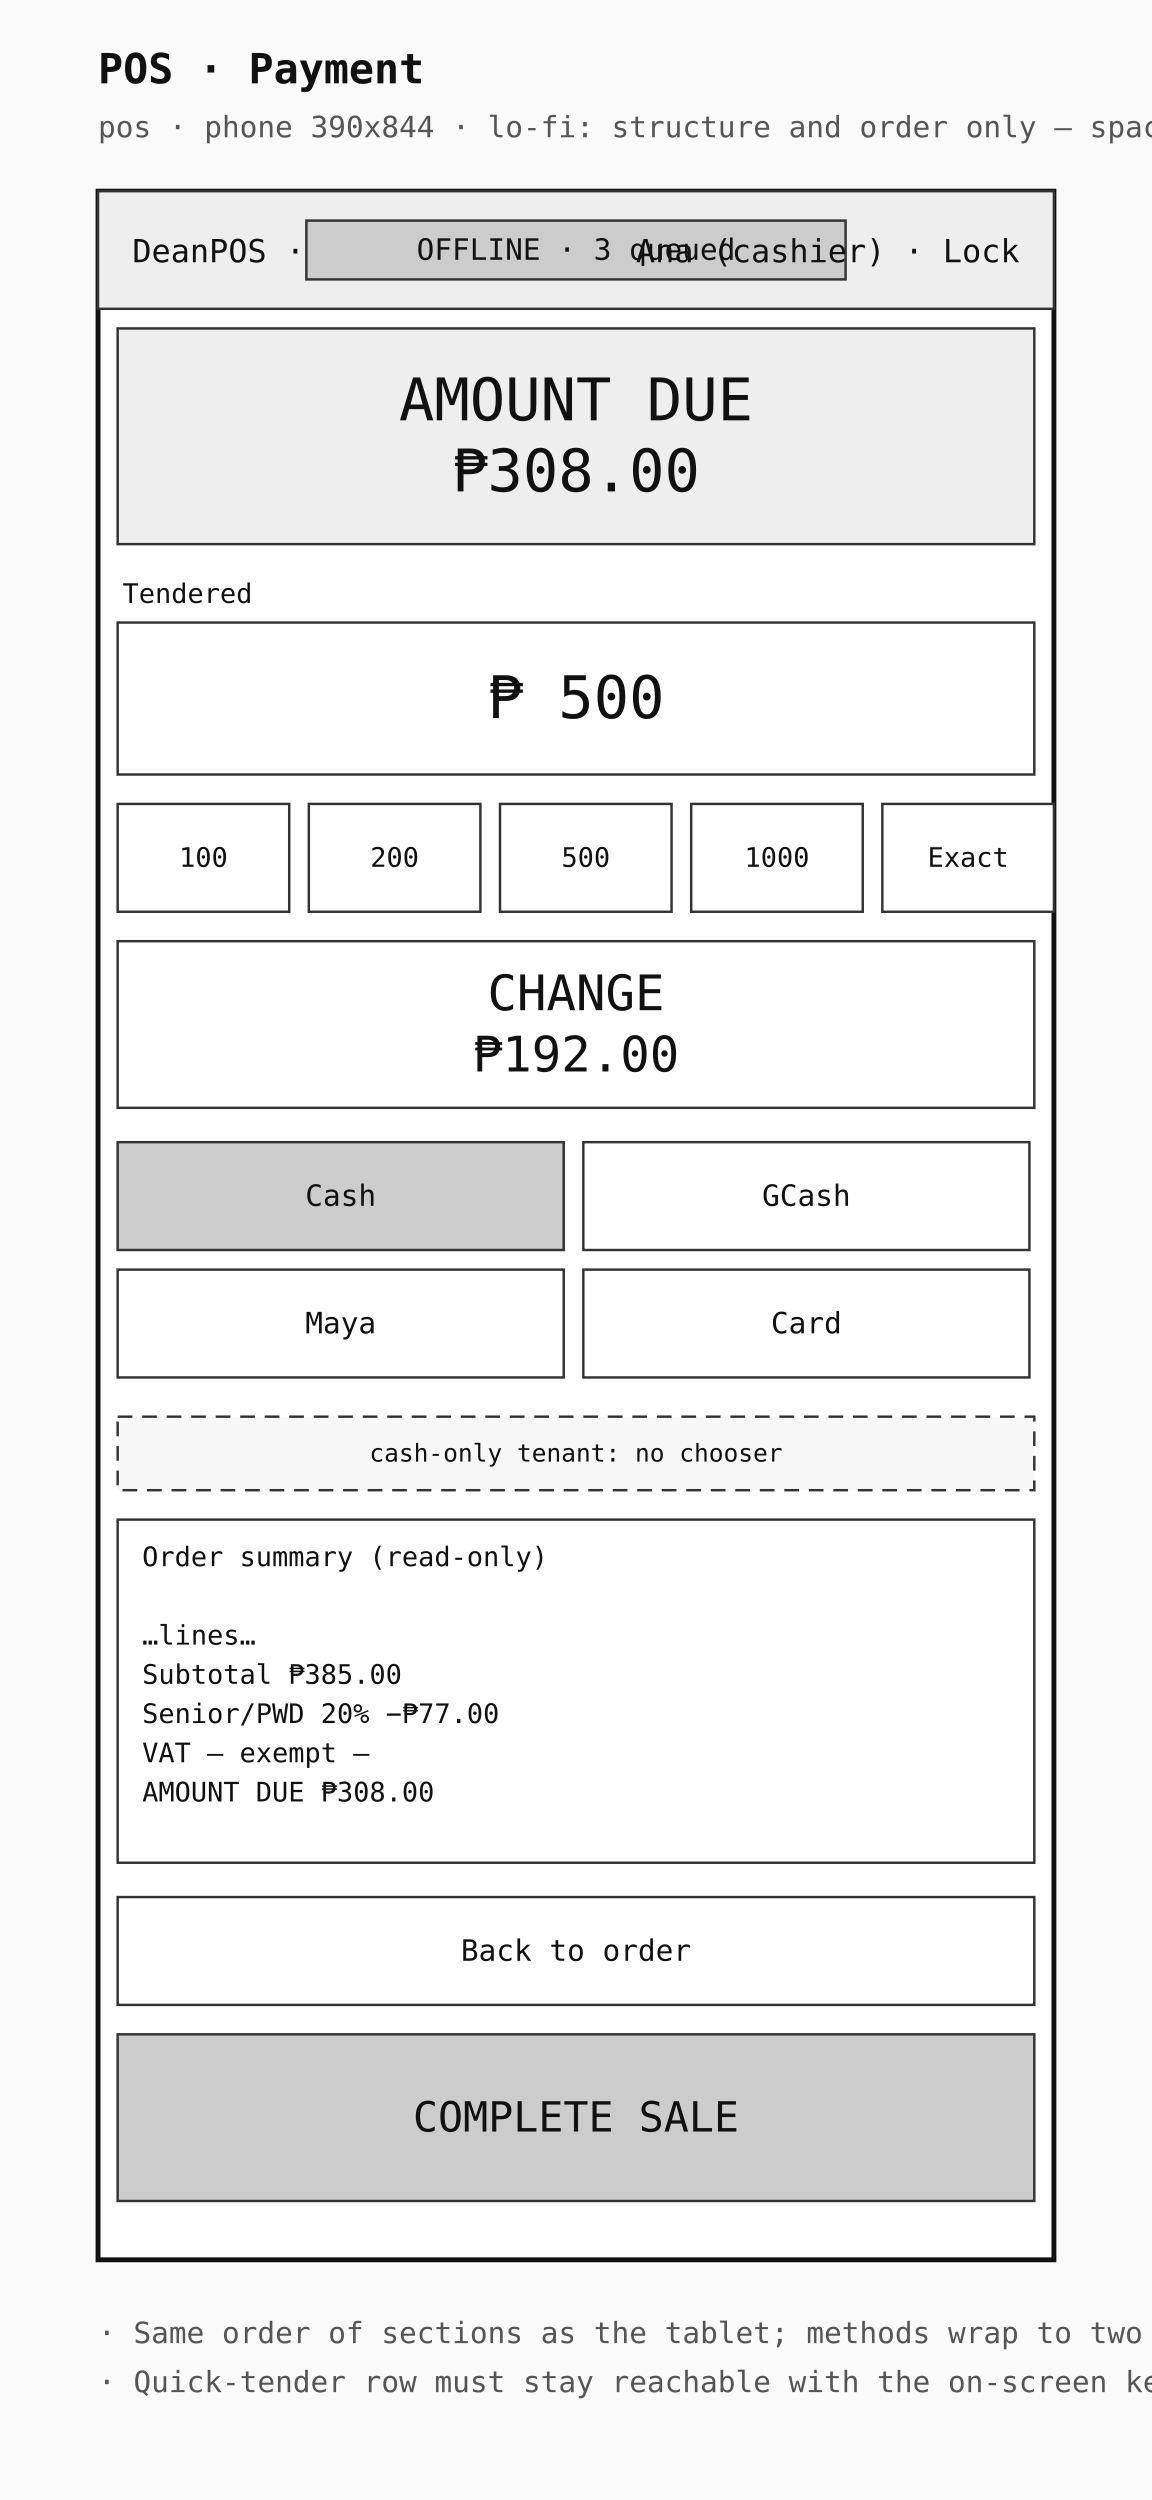
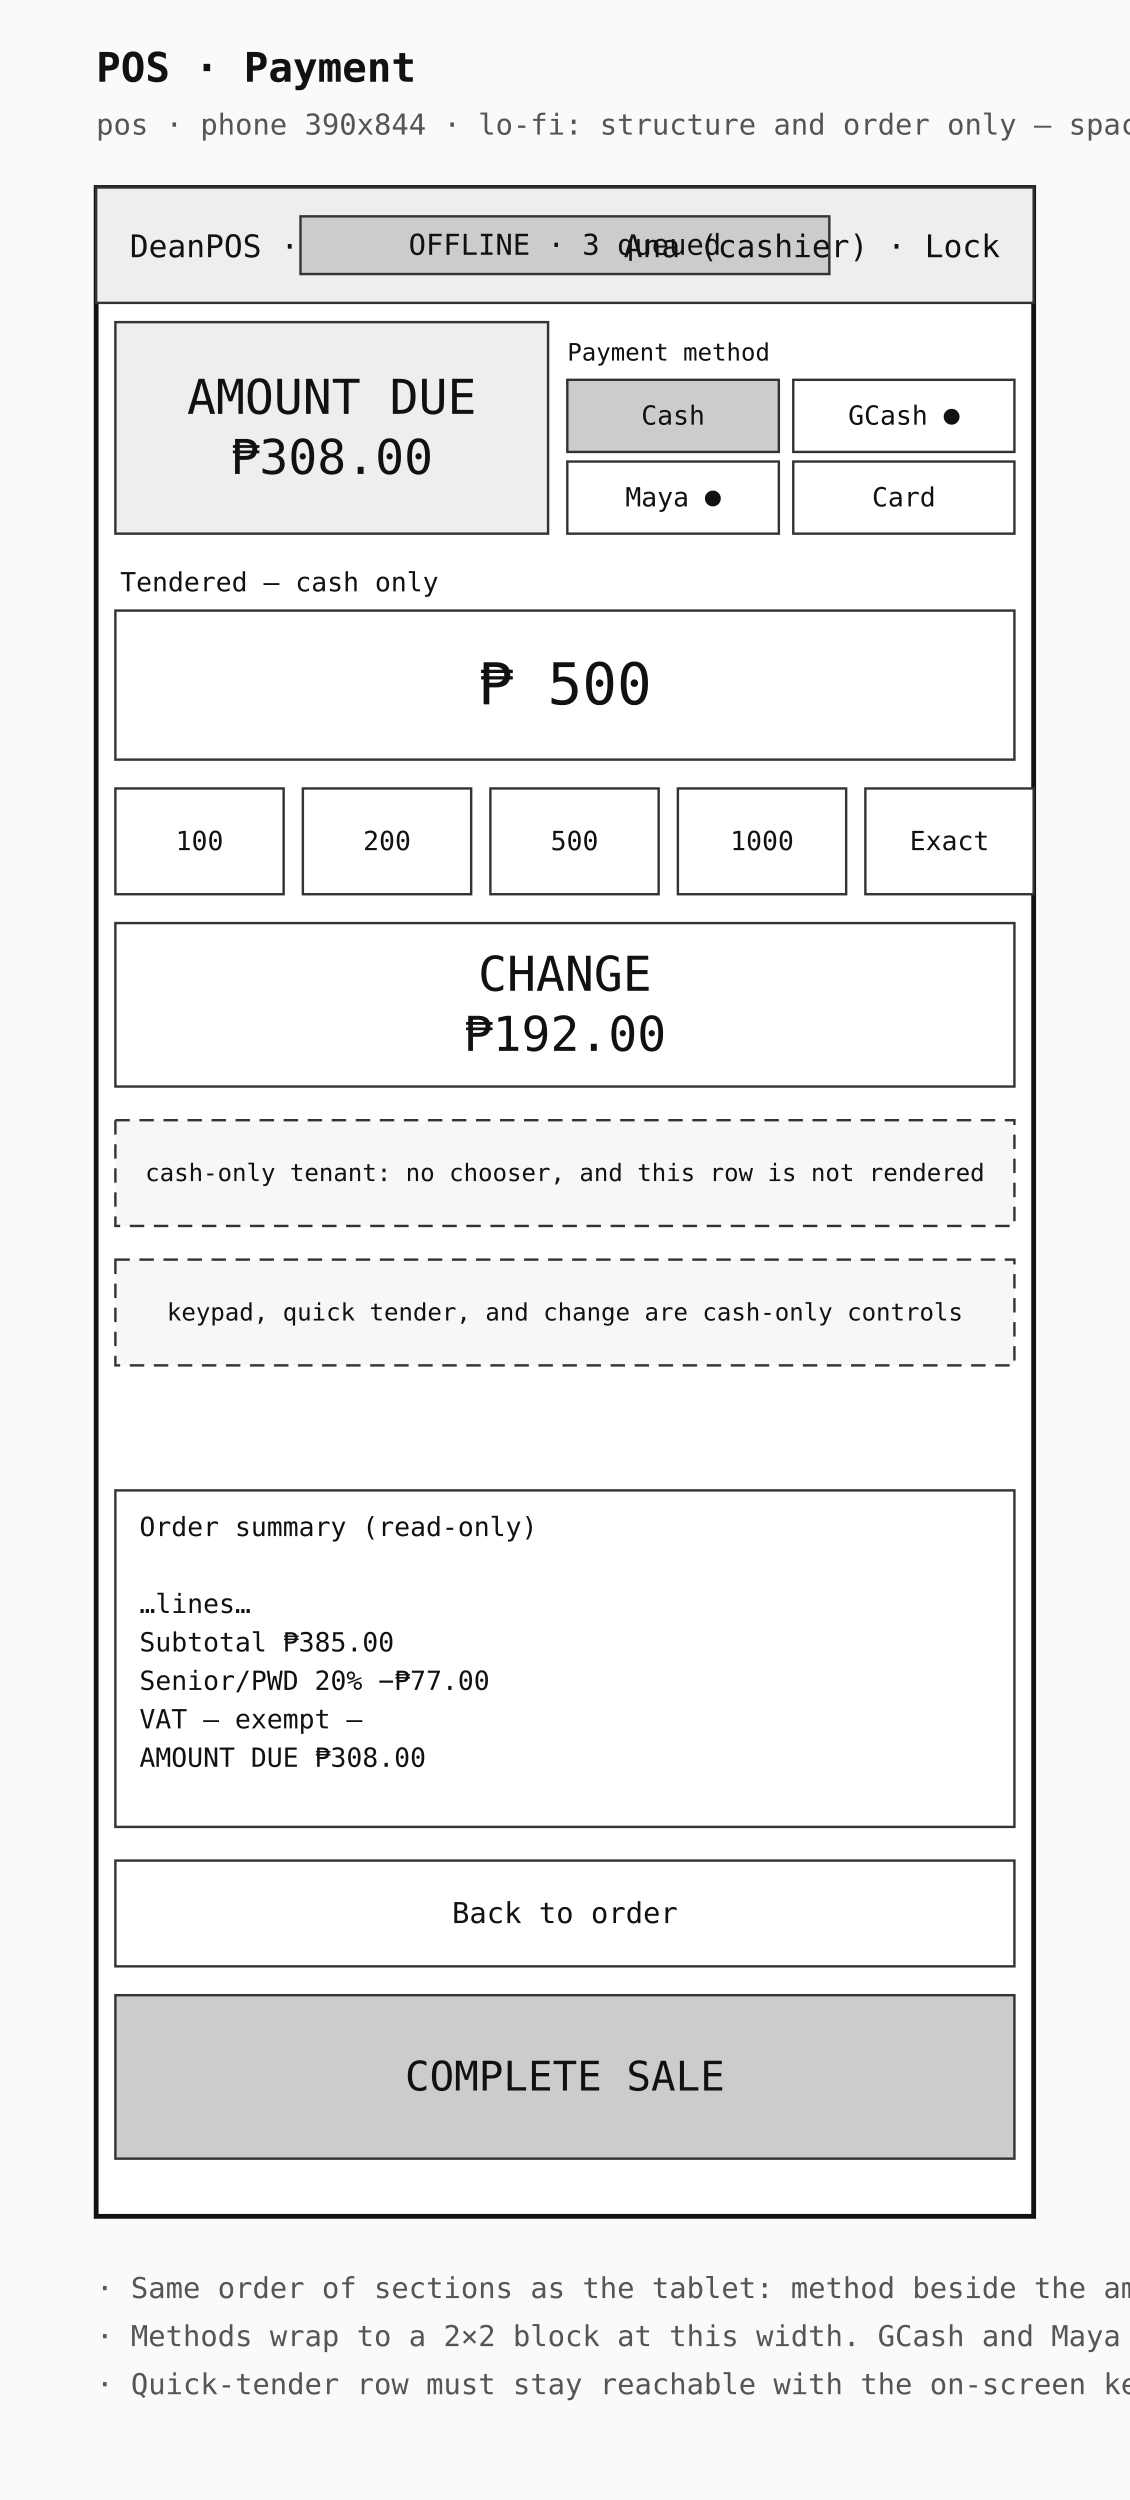
- <svg xmlns="http://www.w3.org/2000/svg" width="470" height="1020" viewBox="0 0 470 1020" font-family="ui-monospace, SFMono-Regular, Menlo, monospace">
-   <rect width="470" height="1020" fill="#fafafa" />
+ <svg xmlns="http://www.w3.org/2000/svg" width="470" height="1040" viewBox="0 0 470 1040" font-family="ui-monospace, SFMono-Regular, Menlo, monospace">
+   <rect width="470" height="1040" fill="#fafafa" />
  <text x="40" y="34" font-size="17" font-weight="bold" fill="#111">POS · Payment</text>
  <text x="40" y="56" font-size="12" fill="#555">pos · phone 390x844 · lo-fi: structure and order only — spacing, type, colour and states come from tokens</text>
  <g transform="translate(40,78)">
    <rect x="0" y="0" width="390" height="844" fill="#ffffff" stroke="#111" stroke-width="2" />
    <rect x="0" y="0" width="390" height="48" rx="0" fill="#eeeeee" stroke="#333" stroke-width="1" />
    <text x="14" y="29.0" font-size="13" text-anchor="start" font-weight="normal" fill="#111">DeanPOS · Malabon · Counter 2</text>
    <rect x="85.0" y="12" width="220" height="24" rx="0" fill="#cccccc" stroke="#333" stroke-width="1" />
    <text x="195.0" y="28.0" font-size="12" text-anchor="middle" fill="#111">OFFLINE · 3 queued</text>
    <text x="376" y="29.0" font-size="13" text-anchor="end" font-weight="normal" fill="#111">Ana (cashier)  ·  Lock</text>
-     <rect x="8" y="56" width="374" height="88" rx="0" fill="#eeeeee" stroke="#333" stroke-width="1" />
-     <text x="195.0" y="93.5" font-size="24" text-anchor="middle" fill="#111">AMOUNT DUE</text>
-     <text x="195.0" y="122.5" font-size="24" text-anchor="middle" fill="#111">₱308.00</text>
-     <text x="10" y="168" font-size="11" text-anchor="start" font-weight="normal" fill="#111">Tendered</text>
+     <rect x="8" y="56" width="180" height="88" rx="0" fill="#eeeeee" stroke="#333" stroke-width="1" />
+     <text x="98.0" y="94.167" font-size="20" text-anchor="middle" fill="#111">AMOUNT DUE</text>
+     <text x="98.0" y="119.167" font-size="20" text-anchor="middle" fill="#111">₱308.00</text>
+     <text x="196" y="72" font-size="10" text-anchor="start" font-weight="normal" fill="#111">Payment method</text>
+     <rect x="196" y="80" width="88" height="30" rx="0" fill="#cccccc" stroke="#333" stroke-width="1" />
+     <text x="240.0" y="98.667" font-size="11" text-anchor="middle" fill="#111">Cash</text>
+     <rect x="290" y="80" width="92" height="30" rx="0" fill="#ffffff" stroke="#333" stroke-width="1" />
+     <text x="336.0" y="98.667" font-size="11" text-anchor="middle" fill="#111">GCash ⬤</text>
+     <rect x="196" y="114" width="88" height="30" rx="0" fill="#ffffff" stroke="#333" stroke-width="1" />
+     <text x="240.0" y="132.667" font-size="11" text-anchor="middle" fill="#111">Maya ⬤</text>
+     <rect x="290" y="114" width="92" height="30" rx="0" fill="#ffffff" stroke="#333" stroke-width="1" />
+     <text x="336.0" y="132.667" font-size="11" text-anchor="middle" fill="#111">Card</text>
+     <text x="10" y="168" font-size="11" text-anchor="start" font-weight="normal" fill="#111">Tendered  —  cash only</text>
    <rect x="8" y="176" width="374" height="62" rx="0" fill="#ffffff" stroke="#333" stroke-width="1" />
    <text x="195.0" y="215.0" font-size="24" text-anchor="middle" fill="#111">₱ 500</text>
    <rect x="8" y="250" width="70" height="44" rx="0" fill="#ffffff" stroke="#333" stroke-width="1" />
    <text x="43.0" y="275.667" font-size="11" text-anchor="middle" fill="#111">100</text>
    <rect x="86" y="250" width="70" height="44" rx="0" fill="#ffffff" stroke="#333" stroke-width="1" />
    <text x="121.0" y="275.667" font-size="11" text-anchor="middle" fill="#111">200</text>
    <rect x="164" y="250" width="70" height="44" rx="0" fill="#ffffff" stroke="#333" stroke-width="1" />
    <text x="199.0" y="275.667" font-size="11" text-anchor="middle" fill="#111">500</text>
    <rect x="242" y="250" width="70" height="44" rx="0" fill="#ffffff" stroke="#333" stroke-width="1" />
    <text x="277.0" y="275.667" font-size="11" text-anchor="middle" fill="#111">1000</text>
    <rect x="320" y="250" width="70" height="44" rx="0" fill="#ffffff" stroke="#333" stroke-width="1" />
    <text x="355.0" y="275.667" font-size="11" text-anchor="middle" fill="#111">Exact</text>
    <rect x="8" y="306" width="374" height="68" rx="0" fill="#ffffff" stroke="#333" stroke-width="1" />
    <text x="195.0" y="334.167" font-size="20" text-anchor="middle" fill="#111">CHANGE</text>
    <text x="195.0" y="359.167" font-size="20" text-anchor="middle" fill="#111">₱192.00</text>
-     <rect x="8" y="388" width="182" height="44" rx="0" fill="#cccccc" stroke="#333" stroke-width="1" />
-     <text x="99.0" y="414.0" font-size="12" text-anchor="middle" fill="#111">Cash</text>
-     <rect x="198" y="388" width="182" height="44" rx="0" fill="#ffffff" stroke="#333" stroke-width="1" />
-     <text x="289.0" y="414.0" font-size="12" text-anchor="middle" fill="#111">GCash</text>
-     <rect x="8" y="440" width="182" height="44" rx="0" fill="#ffffff" stroke="#333" stroke-width="1" />
-     <text x="99.0" y="466.0" font-size="12" text-anchor="middle" fill="#111">Maya</text>
-     <rect x="198" y="440" width="182" height="44" rx="0" fill="#ffffff" stroke="#333" stroke-width="1" />
-     <text x="289.0" y="466.0" font-size="12" text-anchor="middle" fill="#111">Card</text>
-     <rect x="8" y="500" width="374" height="30" rx="0" fill="#f7f7f7" stroke="#333" stroke-width="1" stroke-dasharray="6 4" />
-     <text x="195.0" y="518.333" font-size="10" text-anchor="middle" fill="#111">cash-only tenant: no chooser</text>
+     <rect x="8" y="388" width="374" height="44" rx="0" fill="#f7f7f7" stroke="#333" stroke-width="1" stroke-dasharray="6 4" />
+     <text x="195.0" y="413.333" font-size="10" text-anchor="middle" fill="#111">cash-only tenant: no chooser, and this row is not rendered</text>
+     <rect x="8" y="446" width="374" height="44" rx="0" fill="#f7f7f7" stroke="#333" stroke-width="1" stroke-dasharray="6 4" />
+     <text x="195.0" y="471.333" font-size="10" text-anchor="middle" fill="#111">keypad, quick tender, and change are cash-only controls</text>
    <rect x="8" y="542" width="374" height="140" rx="0" fill="#ffffff" stroke="#333" stroke-width="1" />
    <text x="18" y="561" font-size="11" fill="#111">Order summary (read-only)</text>
    <text x="18" y="577" font-size="11" fill="#111" />
    <text x="18" y="593" font-size="11" fill="#111">…lines…</text>
    <text x="18" y="609" font-size="11" fill="#111">Subtotal            ₱385.00</text>
    <text x="18" y="625" font-size="11" fill="#111">Senior/PWD 20%      −₱77.00</text>
    <text x="18" y="641" font-size="11" fill="#111">VAT — exempt              —</text>
    <text x="18" y="657" font-size="11" fill="#111">AMOUNT DUE          ₱308.00</text>
    <rect x="8" y="696" width="374" height="44" rx="0" fill="#ffffff" stroke="#333" stroke-width="1" />
    <text x="195.0" y="722.0" font-size="12" text-anchor="middle" fill="#111">Back to order</text>
    <rect x="8" y="752" width="374" height="68" rx="0" fill="#cccccc" stroke="#333" stroke-width="1" />
    <text x="195.0" y="791.667" font-size="17" text-anchor="middle" fill="#111">COMPLETE SALE</text>
-     <text x="0" y="878" font-size="12" fill="#555">· Same order of sections as the tablet; methods wrap to two rows; summary moves below.</text>
-     <text x="0" y="898" font-size="12" fill="#555">· Quick-tender row must stay reachable with the on-screen keypad open.</text>
+     <text x="0" y="878" font-size="12" fill="#555">· Same order of sections as the tablet: method beside the amount due, at the TOP, before the keypad.</text>
+     <text x="0" y="898" font-size="12" fill="#555">· Methods wrap to a 2×2 block at this width. GCash and Maya keep their mark and brand colour here too.</text>
+     <text x="0" y="918" font-size="12" fill="#555">· Quick-tender row must stay reachable with the on-screen keypad open.</text>
  </g>
</svg>
